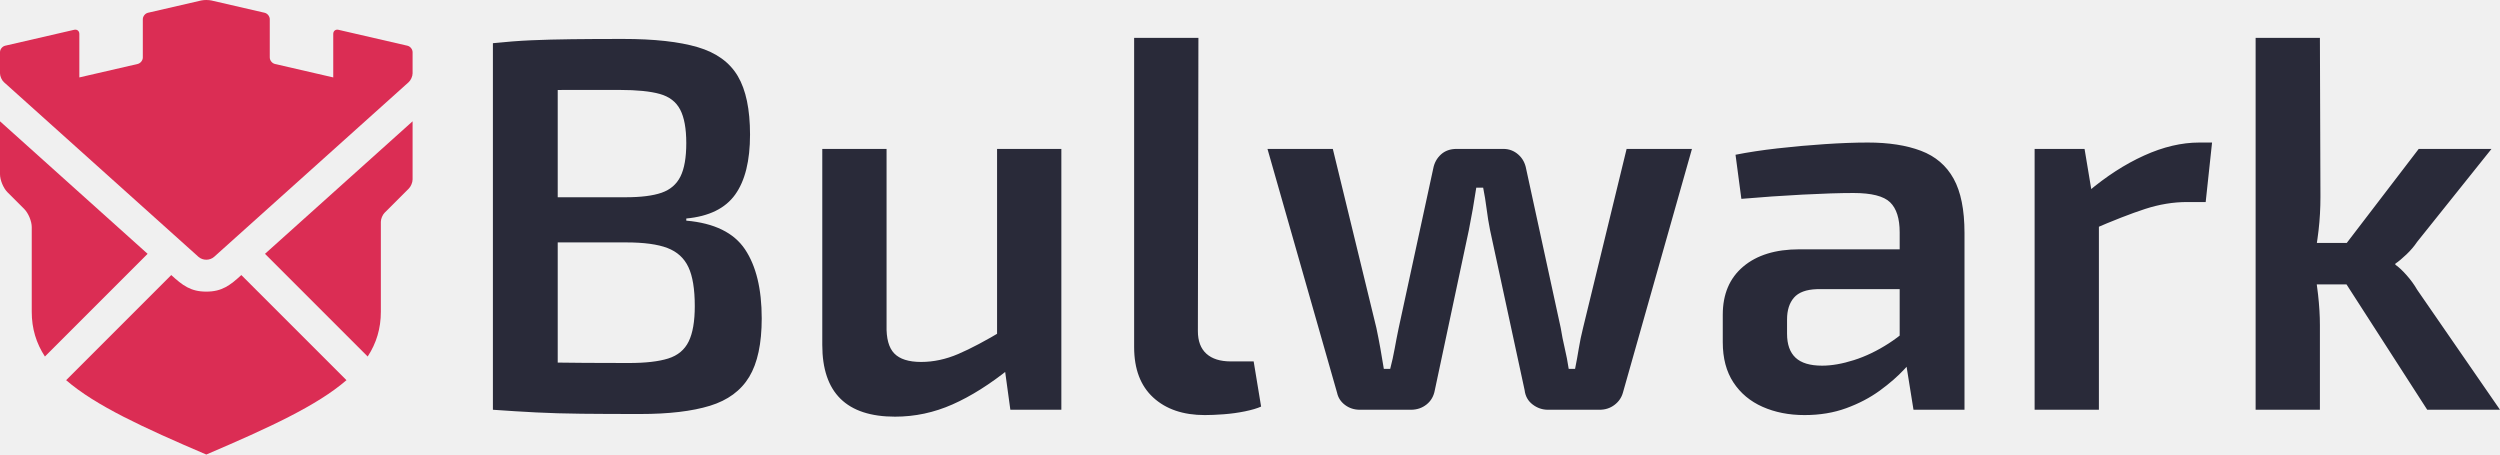
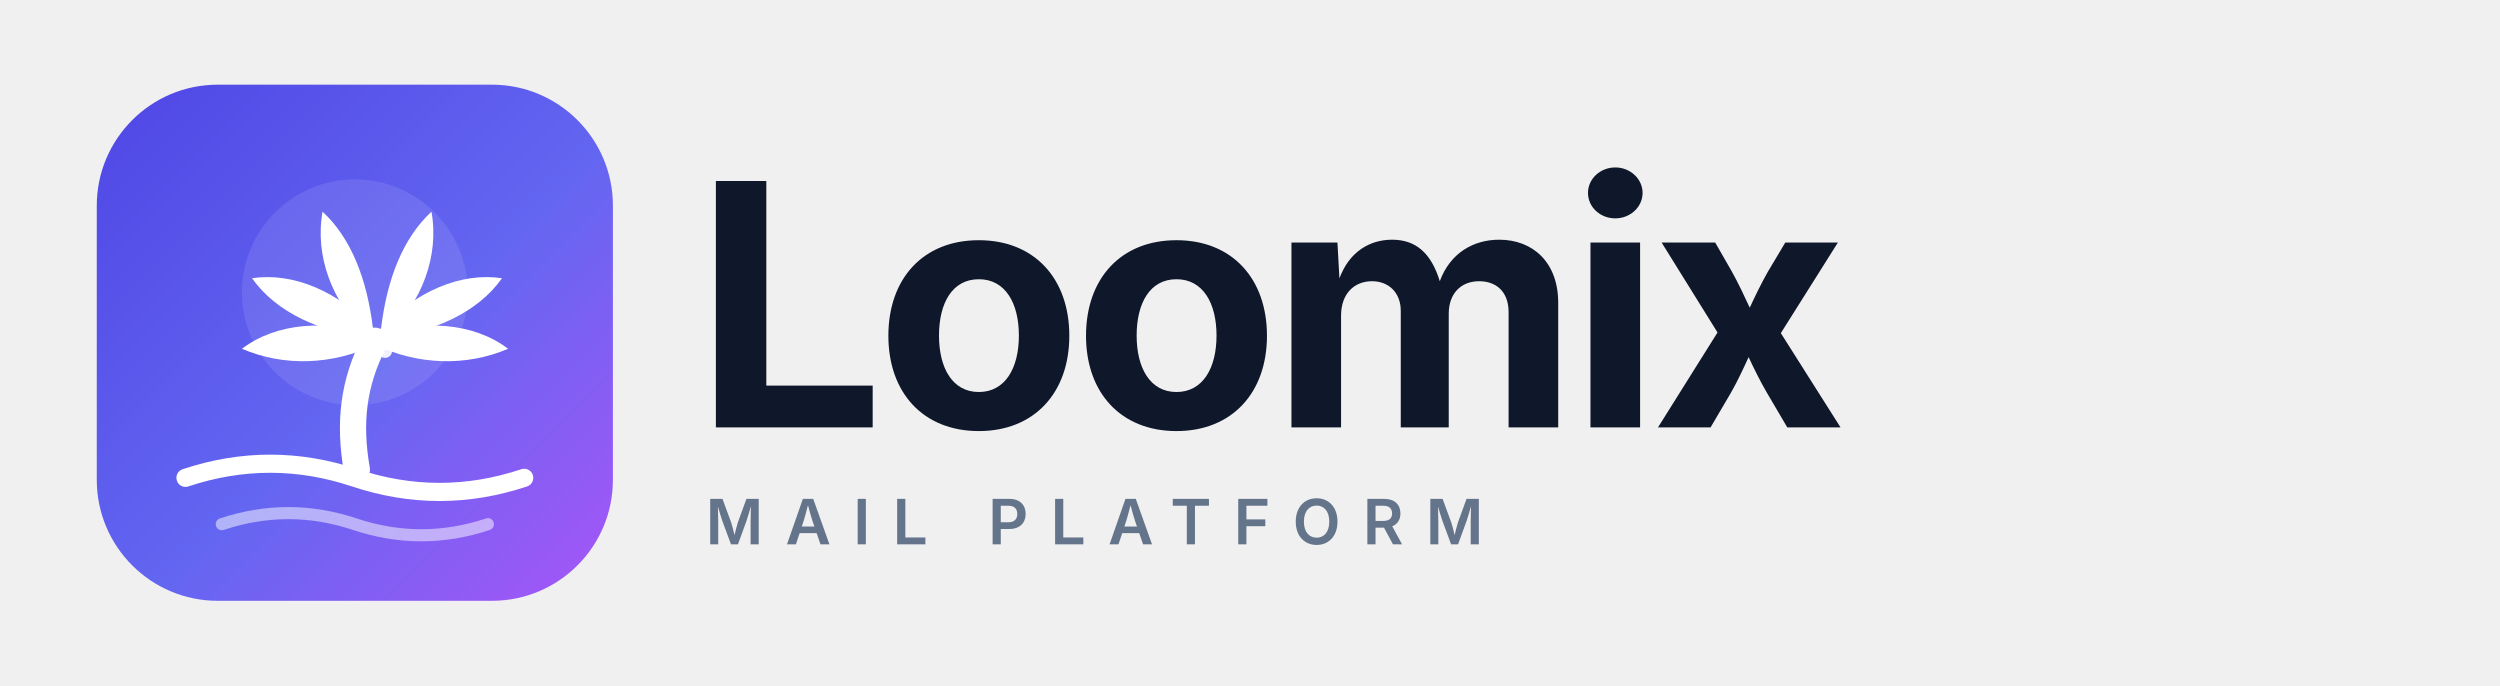
- <svg xmlns="http://www.w3.org/2000/svg" style="isolation:isolate" viewBox="0 0 550 100" width="550pt" height="100pt">
+ <svg xmlns="http://www.w3.org/2000/svg" viewBox="0 0 1240 340" role="img" aria-label="Loomix — Mail Platform">
  <defs>
-     <clipPath id="_clipPath_149hCoUD5B7WkuwBr8J4229nFjYAHy2x">
-       <rect width="550" height="100" />
-     </clipPath>
+     <linearGradient id="g" x1="0" y1="0" x2="1" y2="1">
+       <stop offset="0" stop-color="#4f46e5" />
+       <stop offset="0.55" stop-color="#6366f1" />
+       <stop offset="1" stop-color="#a855f7" />
+     </linearGradient>
  </defs>
-   <g clip-path="url(#_clipPath_149hCoUD5B7WkuwBr8J4229nFjYAHy2x)">
-     <rect width="550" height="100" style="fill:rgb(0,0,0)" fill-opacity="0" />
-     <path d=" M 137.073 8.567 L 137.073 8.567 L 137.073 8.567 Q 147.359 8.567 153.495 10.379 L 153.495 10.379 L 153.495 10.379 Q 159.631 12.19 162.319 16.748 L 162.319 16.748 L 162.319 16.748 Q 165.007 21.307 165.007 29.605 L 165.007 29.605 L 165.007 29.605 Q 165.007 38.254 161.734 42.812 L 161.734 42.812 L 161.734 42.812 Q 158.462 47.37 150.982 48.072 L 150.982 48.072 L 150.982 48.539 L 150.982 48.539 Q 160.215 49.357 163.897 54.85 L 163.897 54.85 L 163.897 54.85 Q 167.578 60.344 167.578 70.044 L 167.578 70.044 L 167.578 70.044 Q 167.578 78.343 164.832 82.901 L 164.832 82.901 L 164.832 82.901 Q 162.085 87.459 156.183 89.271 L 156.183 89.271 L 156.183 89.271 Q 150.281 91.082 140.813 91.082 L 140.813 91.082 L 140.813 91.082 Q 133.45 91.082 127.957 91.024 L 127.957 91.024 L 127.957 91.024 Q 122.464 90.965 117.906 90.732 L 117.906 90.732 L 117.906 90.732 Q 113.347 90.498 108.439 90.147 L 108.439 90.147 L 110.075 79.511 L 110.075 79.511 Q 112.88 79.628 120.477 79.745 L 120.477 79.745 L 120.477 79.745 Q 128.074 79.862 138.359 79.862 L 138.359 79.862 L 138.359 79.862 Q 143.852 79.862 147.008 78.869 L 147.008 78.869 L 147.008 78.869 Q 150.164 77.875 151.508 75.129 L 151.508 75.129 L 151.508 75.129 Q 152.852 72.382 152.852 67.356 L 152.852 67.356 L 152.852 67.356 Q 152.852 61.746 151.449 58.766 L 151.449 58.766 L 151.449 58.766 Q 150.047 55.785 146.833 54.558 L 146.833 54.558 L 146.833 54.558 Q 143.619 53.331 137.775 53.331 L 137.775 53.331 L 109.958 53.331 L 109.958 43.396 L 137.658 43.396 L 137.658 43.396 Q 142.684 43.396 145.547 42.403 L 145.547 42.403 L 145.547 42.403 Q 148.41 41.41 149.696 38.838 L 149.696 38.838 L 149.696 38.838 Q 150.982 36.267 150.982 31.475 L 150.982 31.475 L 150.982 31.475 Q 150.982 26.683 149.638 24.112 L 149.638 24.112 L 149.638 24.112 Q 148.294 21.54 145.138 20.664 L 145.138 20.664 L 145.138 20.664 Q 141.982 19.787 136.372 19.787 L 136.372 19.787 L 136.372 19.787 Q 130.178 19.787 125.386 19.787 L 125.386 19.787 L 125.386 19.787 Q 120.594 19.787 116.854 19.846 L 116.854 19.846 L 116.854 19.846 Q 113.114 19.904 110.075 20.138 L 110.075 20.138 L 108.439 9.502 L 108.439 9.502 Q 112.88 9.035 116.912 8.859 L 116.912 8.859 L 116.912 8.859 Q 120.944 8.684 125.795 8.626 L 125.795 8.626 L 125.795 8.626 Q 130.645 8.567 137.073 8.567 Z  M 108.439 9.502 L 122.698 9.502 L 122.698 90.147 L 108.439 90.147 L 108.439 9.502 Z  M 180.902 32.761 L 195.044 32.761 L 195.044 71.564 L 195.044 71.564 Q 194.928 75.888 196.739 77.758 L 196.739 77.758 L 196.739 77.758 Q 198.551 79.628 202.641 79.628 L 202.641 79.628 L 202.641 79.628 Q 206.732 79.628 210.823 77.875 L 210.823 77.875 L 210.823 77.875 Q 214.914 76.122 220.757 72.616 L 220.757 72.616 L 222.16 81.031 L 222.16 81.031 Q 215.615 86.29 209.537 88.978 L 209.537 88.978 L 209.537 88.978 Q 203.46 91.667 196.914 91.667 L 196.914 91.667 L 196.914 91.667 Q 180.902 91.667 180.902 75.888 L 180.902 75.888 L 180.902 32.761 Z  M 219.355 32.761 L 233.497 32.761 L 233.497 90.147 L 222.277 90.147 L 220.757 79.044 L 219.355 77.408 L 219.355 32.761 Z  M 249.509 8.333 L 263.651 8.333 L 263.534 72.849 L 263.534 72.849 Q 263.534 76.122 265.404 77.817 L 265.404 77.817 L 265.404 77.817 Q 267.274 79.511 270.781 79.511 L 270.781 79.511 L 275.806 79.511 L 277.443 89.446 L 277.443 89.446 Q 276.157 90.03 273.878 90.498 L 273.878 90.498 L 273.878 90.498 Q 271.599 90.965 269.203 91.141 L 269.203 91.141 L 269.203 91.141 Q 266.807 91.316 265.054 91.316 L 265.054 91.316 L 265.054 91.316 Q 257.924 91.316 253.717 87.459 L 253.717 87.459 L 253.717 87.459 Q 249.509 83.602 249.509 76.356 L 249.509 76.356 L 249.509 8.333 Z  M 357.854 32.761 L 372.23 32.761 L 357.036 86.407 L 357.036 86.407 Q 356.569 88.043 355.166 89.095 L 355.166 89.095 L 355.166 89.095 Q 353.763 90.147 351.893 90.147 L 351.893 90.147 L 340.556 90.147 L 340.556 90.147 Q 338.686 90.147 337.167 88.978 L 337.167 88.978 L 337.167 88.978 Q 335.647 87.81 335.414 85.823 L 335.414 85.823 L 327.817 50.643 L 327.817 50.643 Q 327.349 48.305 327.057 45.968 L 327.057 45.968 L 327.057 45.968 Q 326.765 43.63 326.297 41.293 L 326.297 41.293 L 324.778 41.293 L 324.778 41.293 Q 324.427 43.63 324.018 45.968 L 324.018 45.968 L 324.018 45.968 Q 323.609 48.305 323.142 50.643 L 323.142 50.643 L 315.662 85.823 L 315.662 85.823 Q 315.311 87.81 313.85 88.978 L 313.85 88.978 L 313.85 88.978 Q 312.389 90.147 310.402 90.147 L 310.402 90.147 L 299.182 90.147 L 299.182 90.147 Q 297.312 90.147 295.909 89.095 L 295.909 89.095 L 295.909 89.095 Q 294.507 88.043 294.156 86.407 L 294.156 86.407 L 278.845 32.761 L 293.221 32.761 L 302.805 72.148 L 302.805 72.148 Q 303.273 74.369 303.682 76.648 L 303.682 76.648 L 303.682 76.648 Q 304.091 78.927 304.441 81.148 L 304.441 81.148 L 305.844 81.148 L 305.844 81.148 Q 306.428 78.927 306.837 76.648 L 306.837 76.648 L 306.837 76.648 Q 307.246 74.369 307.714 72.148 L 307.714 72.148 L 315.311 37.085 L 315.311 37.085 Q 315.662 35.215 317.006 33.988 L 317.006 33.988 L 317.006 33.988 Q 318.35 32.761 320.453 32.761 L 320.453 32.761 L 330.739 32.761 L 330.739 32.761 Q 332.609 32.761 334.011 33.988 L 334.011 33.988 L 334.011 33.988 Q 335.414 35.215 335.764 37.202 L 335.764 37.202 L 343.361 72.148 L 343.361 72.148 Q 343.712 74.369 344.238 76.59 L 344.238 76.59 L 344.238 76.59 Q 344.764 78.81 345.115 81.148 L 345.115 81.148 L 346.517 81.148 L 346.517 81.148 Q 346.985 78.81 347.335 76.648 L 347.335 76.648 L 347.335 76.648 Q 347.686 74.486 348.27 72.148 L 348.27 72.148 L 357.854 32.761 Z  M 410.916 31.358 L 410.916 31.358 L 410.916 31.358 Q 417.812 31.358 422.604 33.17 L 422.604 33.17 L 422.604 33.17 Q 427.396 34.981 429.792 39.306 L 429.792 39.306 L 429.792 39.306 Q 432.188 43.63 432.188 51.227 L 432.188 51.227 L 432.188 90.147 L 420.968 90.147 L 418.981 77.758 L 417.929 76.122 L 417.929 51.11 L 417.929 51.11 Q 417.929 46.552 415.825 44.507 L 415.825 44.507 L 415.825 44.507 Q 413.721 42.461 407.761 42.461 L 407.761 42.461 L 407.761 42.461 Q 403.319 42.461 396.599 42.812 L 396.599 42.812 L 396.599 42.812 Q 389.878 43.163 383.1 43.747 L 383.1 43.747 L 381.814 34.046 L 381.814 34.046 Q 385.905 33.228 391.047 32.644 L 391.047 32.644 L 391.047 32.644 Q 396.19 32.059 401.449 31.709 L 401.449 31.709 L 401.449 31.709 Q 406.709 31.358 410.916 31.358 Z  M 395.839 54.85 L 426.11 54.85 L 425.993 63.616 L 399.696 63.616 L 399.696 63.616 Q 396.19 63.733 394.67 65.486 L 394.67 65.486 L 394.67 65.486 Q 393.151 67.239 393.151 70.278 L 393.151 70.278 L 393.151 73.434 L 393.151 73.434 Q 393.151 76.94 395.021 78.693 L 395.021 78.693 L 395.021 78.693 Q 396.891 80.446 400.865 80.446 L 400.865 80.446 L 400.865 80.446 Q 404.021 80.446 407.878 79.219 L 407.878 79.219 L 407.878 79.219 Q 411.734 77.992 415.533 75.538 L 415.533 75.538 L 415.533 75.538 Q 419.331 73.083 422.37 69.694 L 422.37 69.694 L 422.37 77.057 L 422.37 77.057 Q 421.202 78.81 418.981 81.206 L 418.981 81.206 L 418.981 81.206 Q 416.76 83.602 413.546 85.94 L 413.546 85.94 L 413.546 85.94 Q 410.332 88.277 406.183 89.797 L 406.183 89.797 L 406.183 89.797 Q 402.034 91.316 397.008 91.316 L 397.008 91.316 L 397.008 91.316 Q 391.865 91.316 387.775 89.504 L 387.775 89.504 L 387.775 89.504 Q 383.684 87.693 381.346 84.128 L 381.346 84.128 L 381.346 84.128 Q 379.009 80.563 379.009 75.304 L 379.009 75.304 L 379.009 69.226 L 379.009 69.226 Q 379.009 62.447 383.509 58.649 L 383.509 58.649 L 383.509 58.649 Q 388.008 54.85 395.839 54.85 L 395.839 54.85 Z  M 447.616 32.761 L 458.602 32.761 L 460.472 43.981 L 461.758 45.617 L 461.758 90.147 L 447.616 90.147 L 447.616 32.761 Z  M 483.848 31.358 L 486.653 31.358 L 485.25 44.448 L 481.159 44.448 L 481.159 44.448 Q 476.601 44.448 471.926 45.968 L 471.926 45.968 L 471.926 45.968 Q 467.251 47.487 460.238 50.526 L 460.238 50.526 L 459.303 42.228 L 459.303 42.228 Q 465.381 37.085 471.692 34.222 L 471.692 34.222 L 471.692 34.222 Q 478.004 31.358 483.848 31.358 L 483.848 31.358 Z  M 532.118 32.761 L 548.13 32.761 L 531.767 53.214 L 531.767 53.214 Q 530.832 54.617 529.43 55.961 L 529.43 55.961 L 529.43 55.961 Q 528.027 57.305 526.975 58.006 L 526.975 58.006 L 526.975 58.24 L 526.975 58.24 Q 528.027 58.941 529.43 60.519 L 529.43 60.519 L 529.43 60.519 Q 530.832 62.097 531.767 63.733 L 531.767 63.733 L 550 90.147 L 533.988 90.147 L 513.067 57.655 L 532.118 32.761 Z  M 496.237 8.333 L 510.379 8.333 L 510.496 43.28 L 510.496 43.28 Q 510.496 47.137 510.086 50.643 L 510.086 50.643 L 510.086 50.643 Q 509.677 54.149 508.976 57.772 L 508.976 57.772 L 508.976 57.772 Q 509.561 61.162 509.97 64.785 L 509.97 64.785 L 509.97 64.785 Q 510.379 68.408 510.379 71.564 L 510.379 71.564 L 510.379 90.147 L 496.237 90.147 L 496.237 8.333 Z  M 505.82 53.448 L 519.144 53.448 L 519.144 62.564 L 505.82 62.564 L 505.82 53.448 Z " fill="rgb(41,42,57)" />
-     <path d=" M 32.474 55.842 L 0 26.686 L 0 38.323 C 0 39.607 0.737 41.388 1.646 42.296 L 5.337 45.987 C 6.245 46.895 6.982 48.676 6.982 49.96 L 6.982 68.58 C 6.983 72.292 7.97 75.512 9.88 78.435 L 32.474 55.842 Z " fill="rgb(219,45,84)" />
-     <path d=" M 58.297 55.842 L 90.77 26.686 L 90.77 39.487 C 90.77 40.129 90.401 41.019 89.947 41.473 L 84.611 46.81 C 84.157 47.264 83.788 48.154 83.788 48.796 L 83.788 68.58 C 83.788 72.292 82.8 75.512 80.89 78.435 L 58.297 55.842 Z " fill="rgb(219,45,84)" />
-     <path d=" M 45.385 64.157 L 45.385 64.157 C 41.937 64.157 40.166 62.787 37.676 60.514 L 14.549 83.64 C 21.036 89.248 31.529 94.067 45.385 100 Q 45.385 100 45.385 100 C 59.241 94.067 69.734 89.248 76.221 83.64 L 53.094 60.514 C 50.604 62.787 48.833 64.157 45.385 64.157 Z " fill="rgb(219,45,84)" />
-     <path d=" M 43.653 56.495 L 0.866 18.08 C 0.388 17.651 0 16.781 0 16.139 L 0 11.484 C 0 10.842 0.508 10.203 1.134 10.058 L 16.322 6.554 C 16.948 6.409 17.456 6.813 17.456 7.456 L 17.456 17.033 L 30.287 14.071 C 30.912 13.926 31.42 13.288 31.42 12.645 L 31.42 4.233 C 31.42 3.591 31.929 2.952 32.554 2.808 L 44.251 0.108 C 44.877 -0.036 45.893 -0.036 46.519 0.108 L 58.216 2.808 C 58.842 2.952 59.35 3.591 59.35 4.233 L 59.35 12.645 C 59.35 13.288 59.858 13.926 60.484 14.071 L 73.314 17.033 L 73.314 7.456 C 73.314 6.813 73.822 6.409 74.448 6.554 L 89.636 10.058 C 90.262 10.203 90.77 10.842 90.77 11.484 L 90.77 16.139 C 90.77 16.781 90.382 17.651 89.904 18.08 L 47.117 56.495 C 46.161 57.353 44.609 57.353 43.653 56.495 Z " fill="rgb(219,45,84)" />
+   <g transform="translate(48,42) scale(0.5)">
+     <rect width="512" height="512" rx="120" fill="url(#g)" />
+     <circle cx="256" cy="206" r="112" fill="#ffffff" opacity="0.10" />
+     <path d="M258 382 C250 336 254 296 276 254" stroke="#ffffff" stroke-width="26" stroke-linecap="round" fill="none" />
+     <path d="M276 250 C322 232 374 236 408 262 C366 280 318 278 276 258 Z" fill="#ffffff" />
+     <path d="M276 250 C230 232 178 236 144 262 C186 280 234 278 276 258 Z" fill="#ffffff" />
+     <path d="M278 246 C316 204 362 186 402 192 C378 226 334 246 282 252 Z" fill="#ffffff" />
+     <path d="M278 246 C240 204 194 186 154 192 C178 226 222 246 274 252 Z" fill="#ffffff" />
+     <path d="M282 242 C288 192 304 152 332 126 C340 170 322 216 290 246 Z" fill="#ffffff" />
+     <path d="M274 242 C268 192 252 152 224 126 C216 170 234 216 266 246 Z" fill="#ffffff" />
+     <circle cx="266" cy="266" r="7" fill="#ffffff" opacity="0.9" />
+     <circle cx="286" cy="264" r="7" fill="#ffffff" opacity="0.9" />
+     <path d="M88 390 Q172 362 256 390 T424 390" stroke="#ffffff" stroke-width="18" stroke-linecap="round" fill="none" />
+     <path d="M124 436 Q190 414 256 436 T388 436" stroke="#ffffff" stroke-width="12" stroke-linecap="round" fill="none" opacity="0.5" />
  </g>
+   <text x="344" y="212" font-family="Inter, 'DejaVu Sans', 'Segoe UI', system-ui, sans-serif" font-size="168" font-weight="700" letter-spacing="-5" fill="#0f172a">Loomix</text>
+   <text x="350" y="270" font-family="Inter, 'DejaVu Sans', 'Segoe UI', system-ui, sans-serif" font-size="31" font-weight="600" letter-spacing="11" fill="#64748b">MAIL PLATFORM</text>
</svg>
